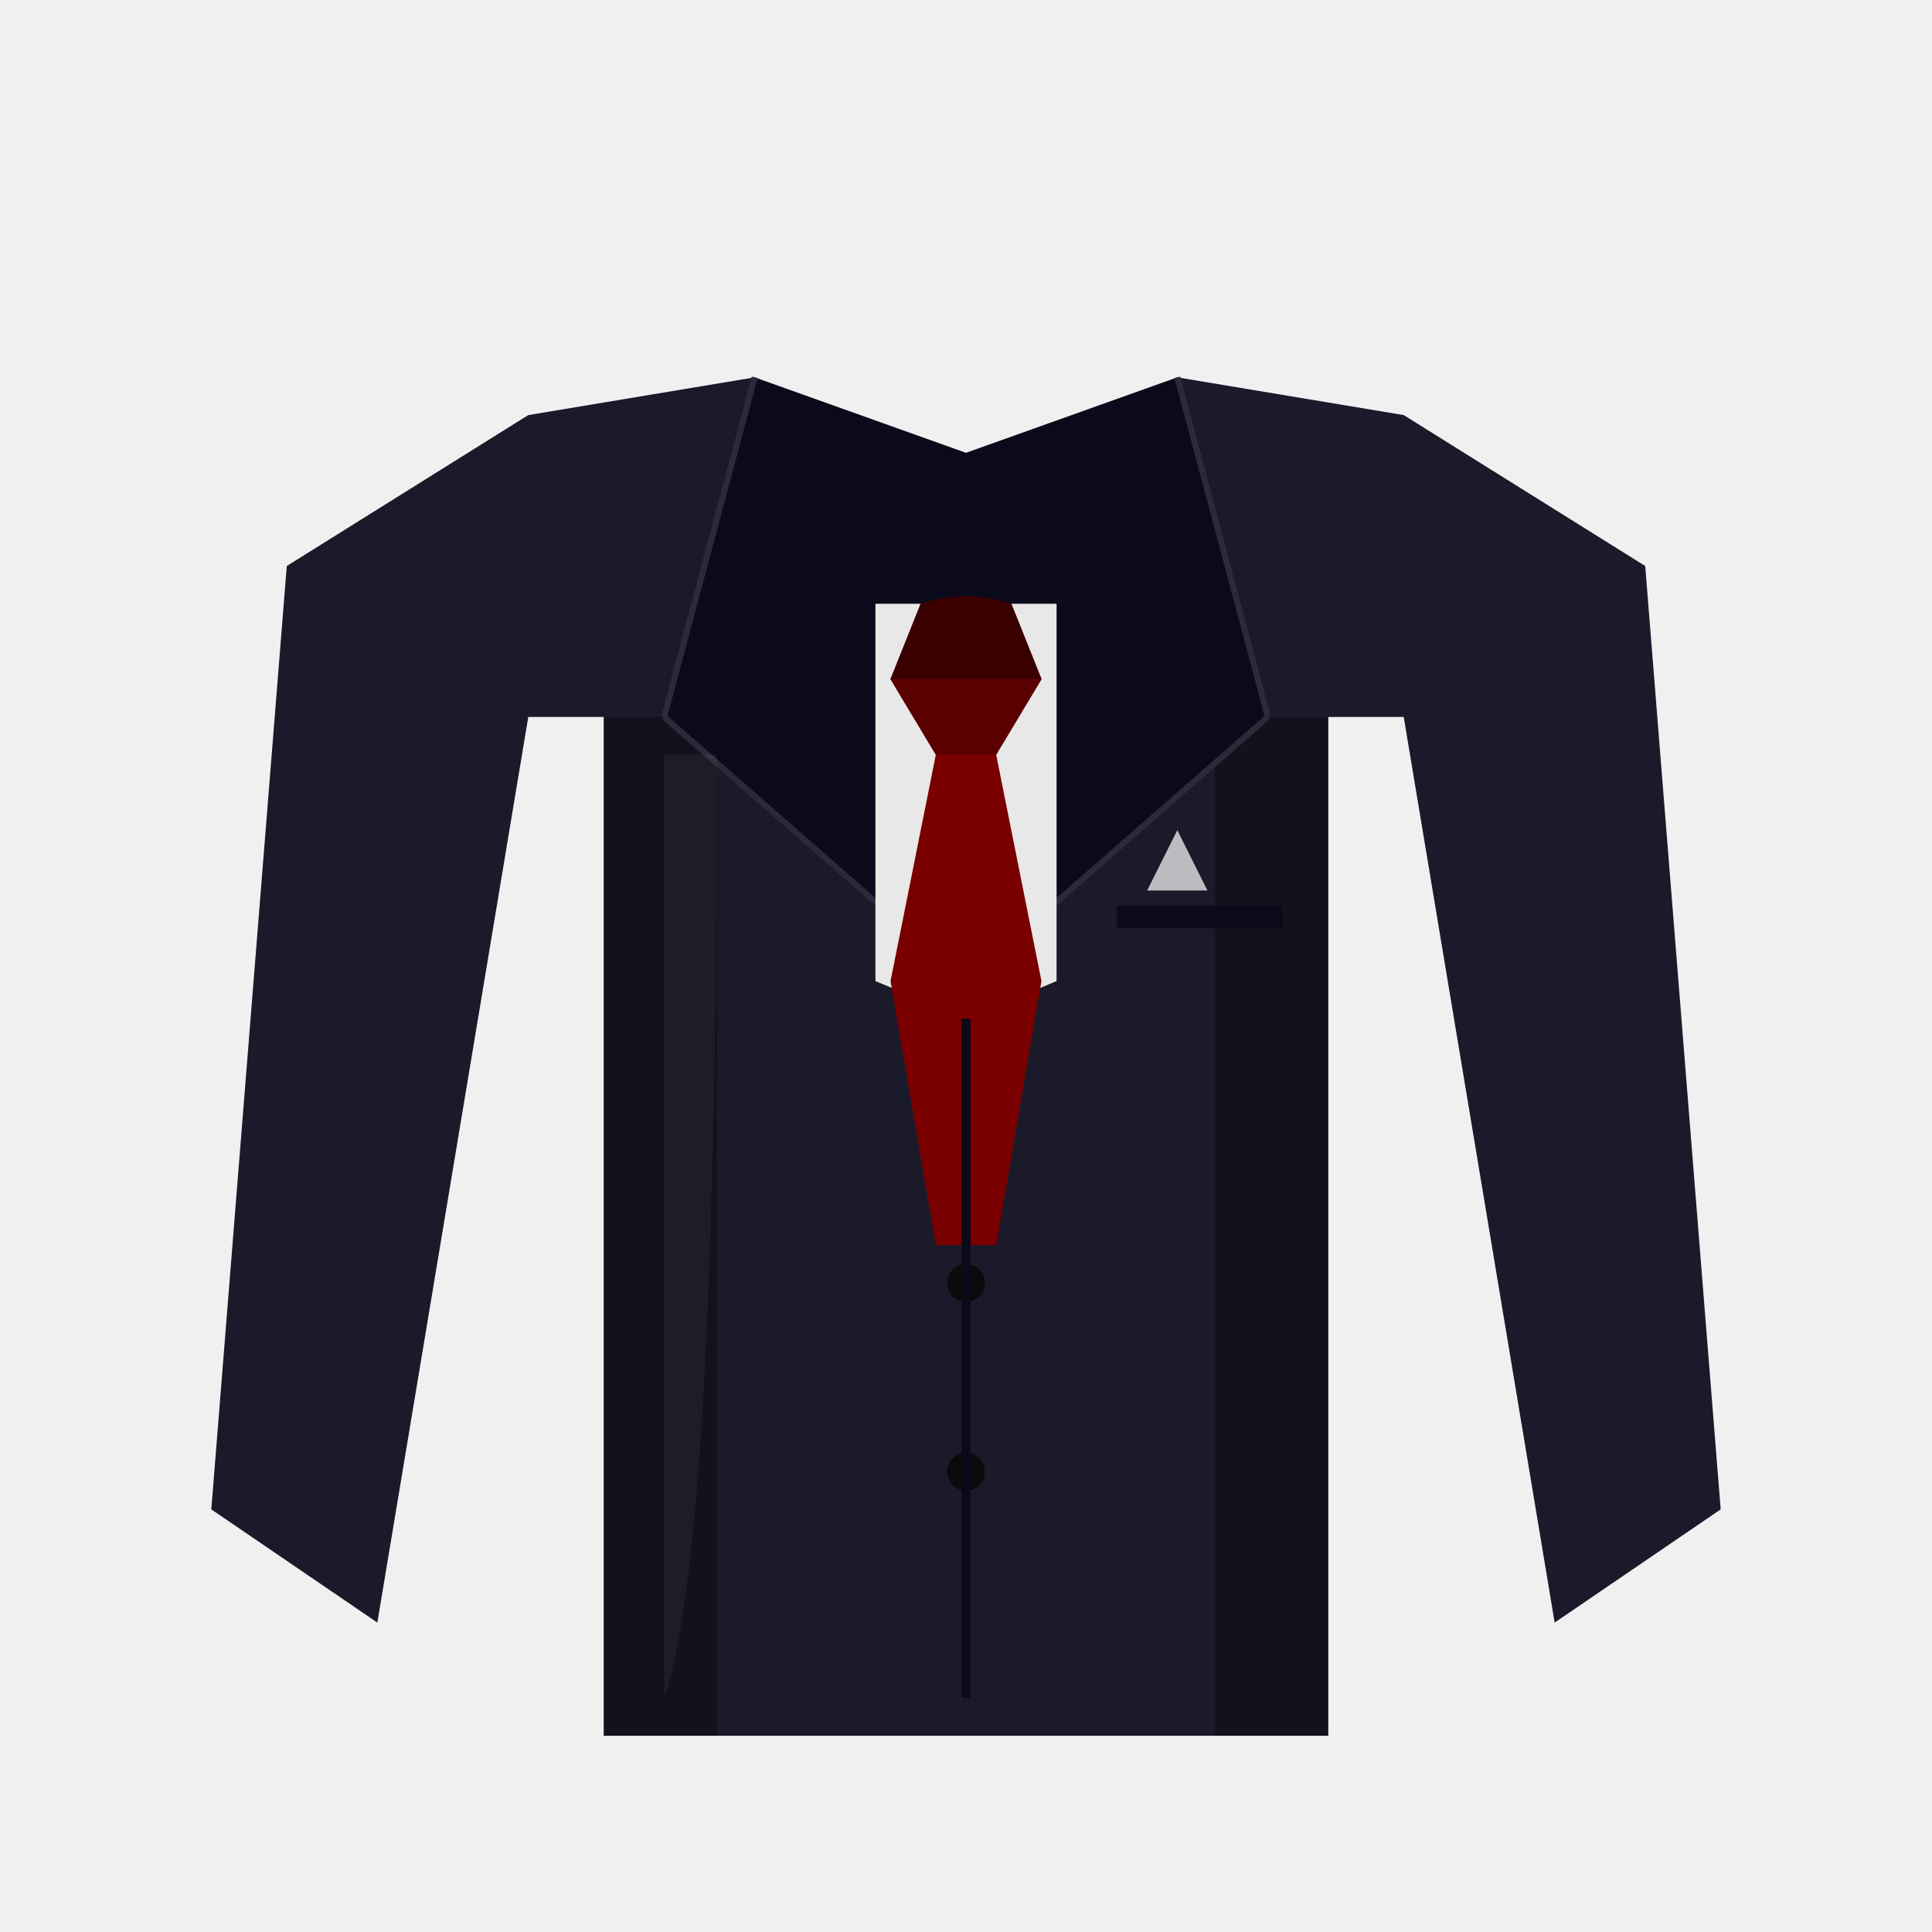
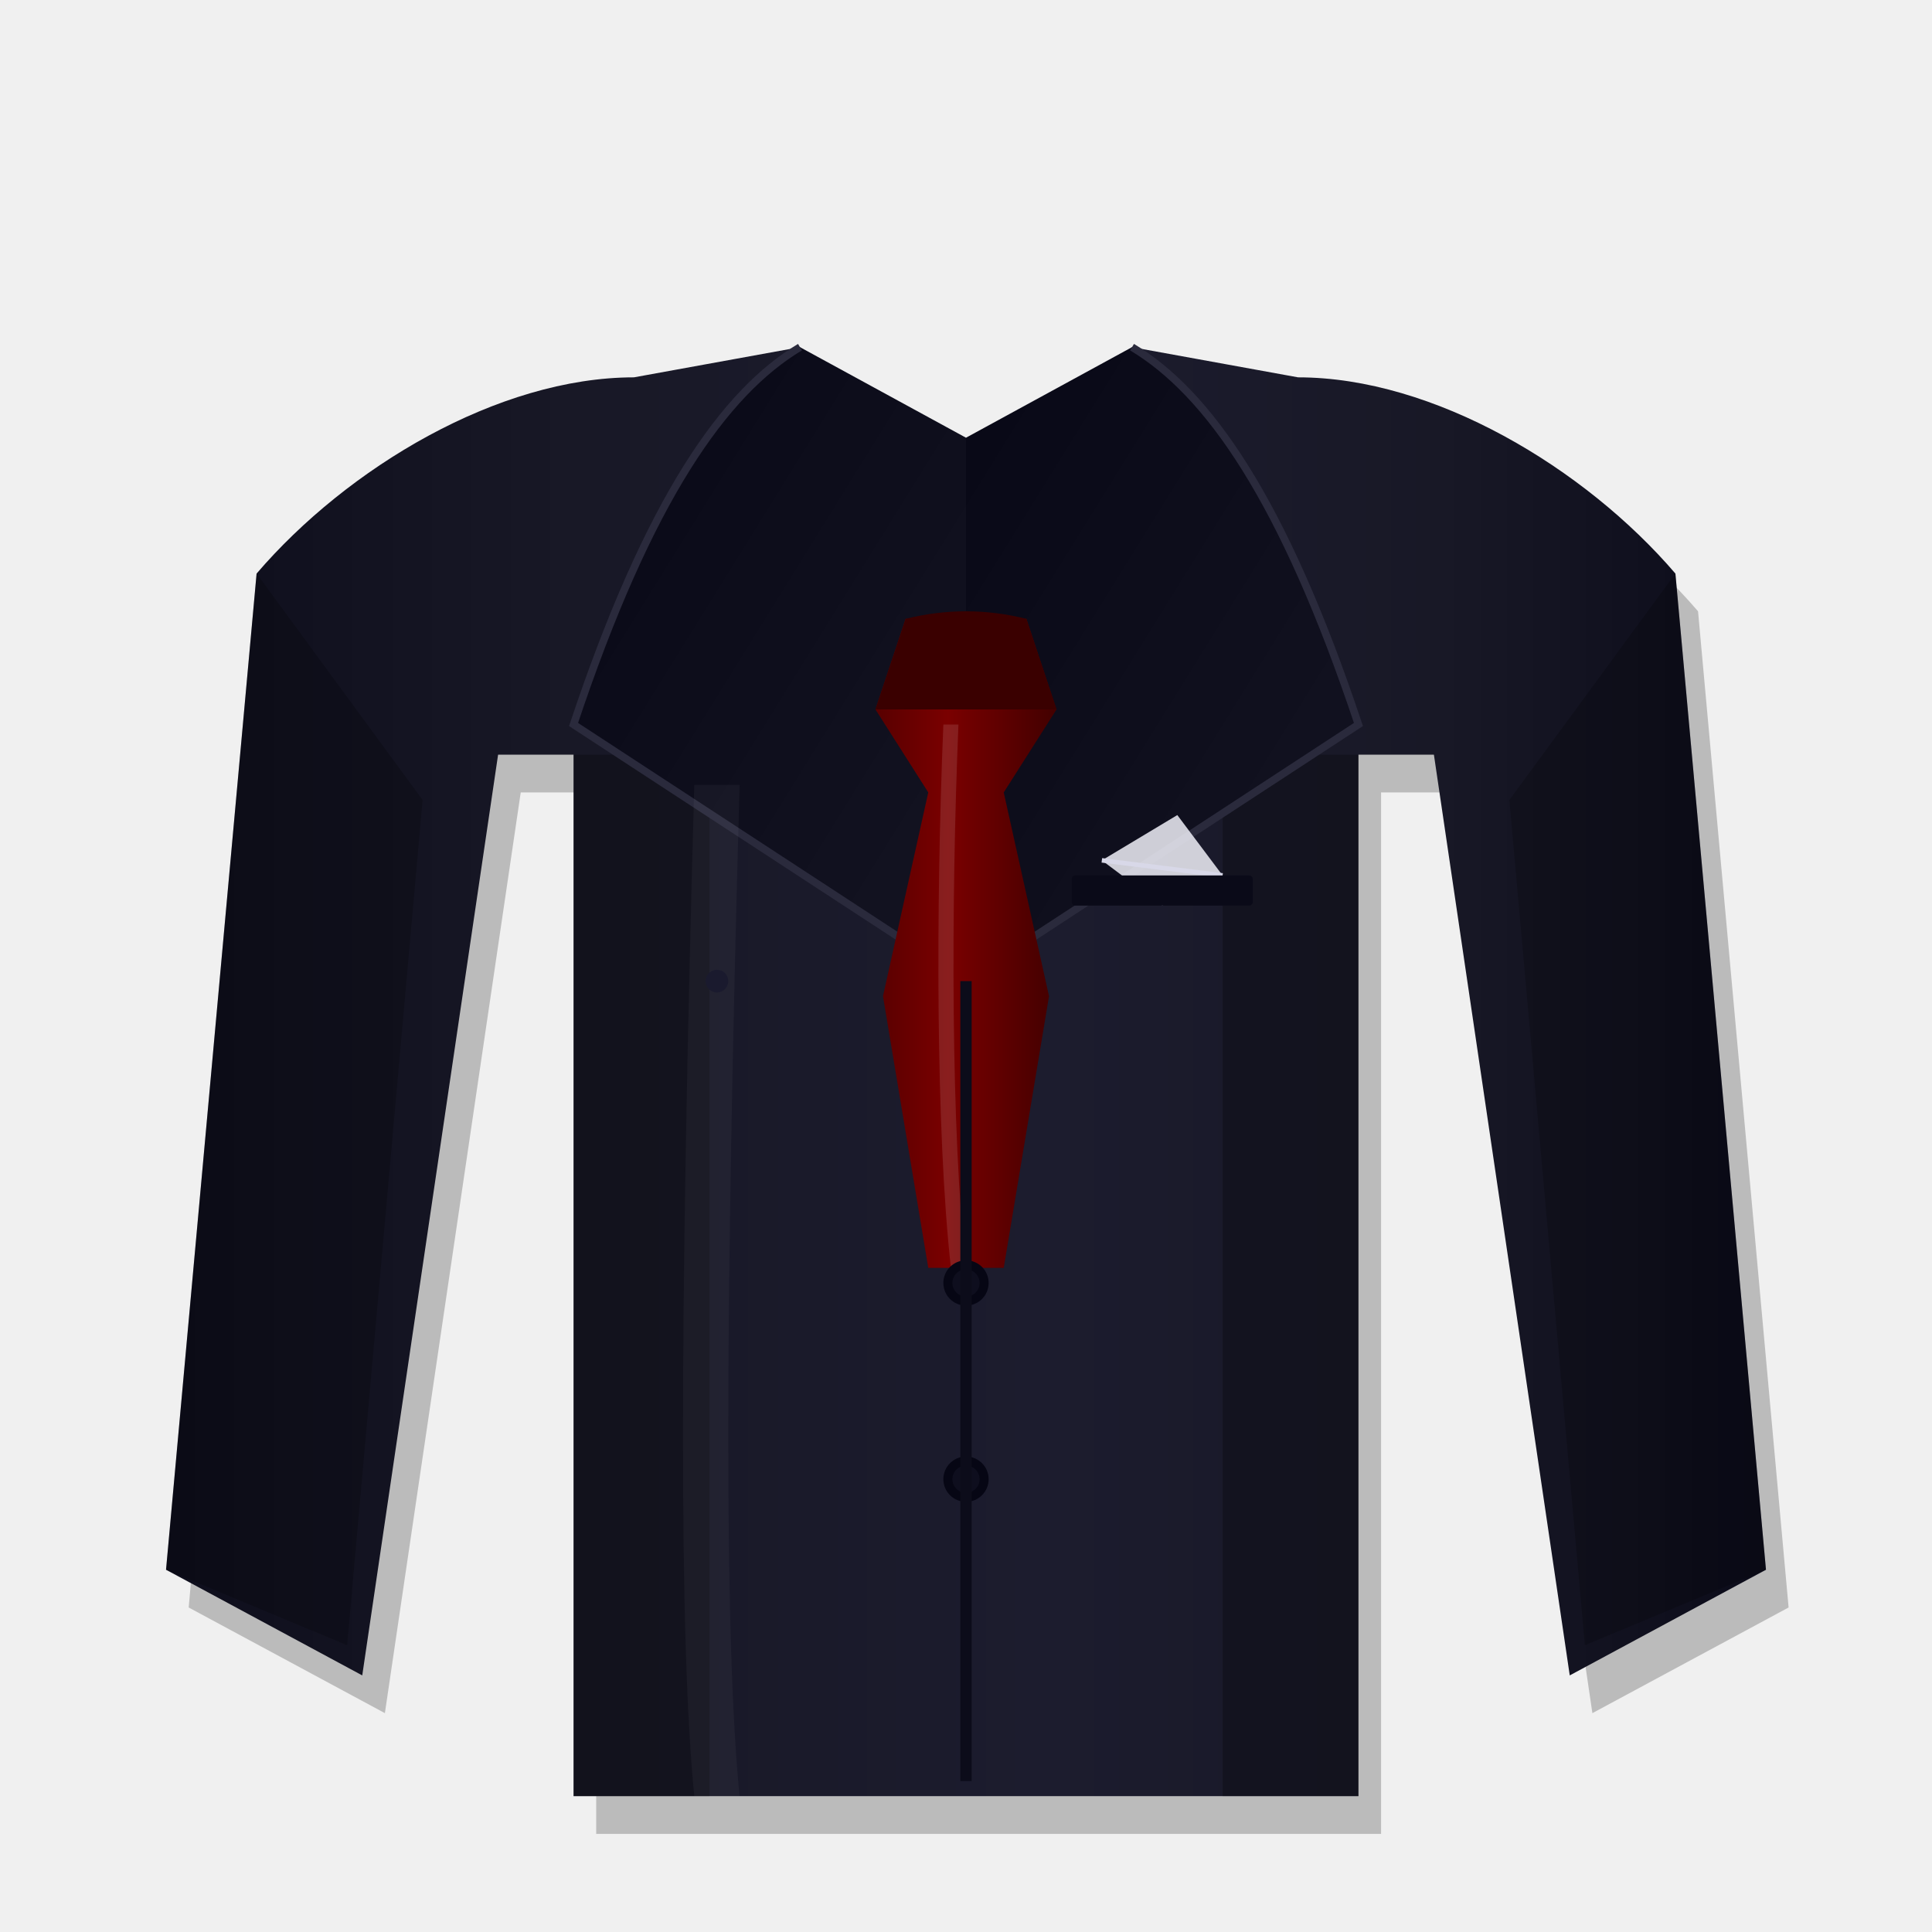
<svg xmlns="http://www.w3.org/2000/svg" width="256" height="256" viewBox="0 0 256 256">
-   <path d="M 70 55 L 38 75 L 28 200 L 50 215 L 70 95 L 80 95 L 80 230 L 176 230 L 176 95 L 186 95 L 206 215 L 228 200 L 218 75 L 186 55 L 156 50 Q 128 75 100 50 Z" fill="#1A1A2A" />
-   <path d="M 80 95 L 80 230 L 95 230 L 95 95 Z" fill="#000000" opacity="0.3" />
-   <path d="M 176 95 L 176 230 L 161 230 L 161 95 Z" fill="#000000" opacity="0.3" />
-   <path d="M 100 50 L 88 95 L 128 130 L 128 60 Z" fill="#0A0A1A" />
-   <path d="M 156 50 L 168 95 L 128 130 L 128 60 Z" fill="#0A0A1A" />
-   <line x1="100" y1="50" x2="88" y2="95" stroke="#2A2A3A" stroke-width="0.8" />
-   <line x1="156" y1="50" x2="168" y2="95" stroke="#2A2A3A" stroke-width="0.8" />
-   <line x1="88" y1="95" x2="128" y2="130" stroke="#2A2A3A" stroke-width="0.8" />
-   <line x1="168" y1="95" x2="128" y2="130" stroke="#2A2A3A" stroke-width="0.8" />
-   <path d="M 116 80 L 140 80 L 140 130 L 128 135 L 116 130 Z" fill="#E8E8E8" />
-   <path d="M 122 80 L 134 80 L 138 90 L 132 100 L 138 130 L 132 165 L 124 165 L 118 130 L 124 100 L 118 90 Z" fill="#7A0000" />
-   <path d="M 122 80 L 134 80 L 138 90 L 132 100 L 124 100 L 118 90 Z" fill="#5A0000" />
-   <path d="M 122 80 Q 128 78 134 80 L 138 90 L 118 90 Z" fill="#3A0000" />
-   <circle cx="128" cy="170" r="2.5" fill="#0A0A0A" />
-   <circle cx="128" cy="195" r="2.5" fill="#0A0A0A" />
-   <line x1="128" y1="135" x2="128" y2="225" stroke="#0A0A1A" stroke-width="1.2" />
-   <rect x="148" y="120" width="22" height="3" fill="#0A0A1A" />
-   <path d="M 152 118 L 156 110 L 160 118 Z" fill="#FFFFFF" opacity="0.7" />
-   <path d="M 88 100 L 88 225 Q 95 205 95 100 Z" fill="#FFFFFF" opacity="0.05" />
+   <defs>
+     <linearGradient id="sj" x1="0%" y1="0%" x2="100%" y2="0%">
+       <stop offset="0%" stop-color="#0E0E1C" />
+       <stop offset="25%" stop-color="#181826" />
+       <stop offset="55%" stop-color="#1C1C2E" />
+       <stop offset="80%" stop-color="#181826" />
+       <stop offset="100%" stop-color="#0C0C1A" />
+     </linearGradient>
+     <linearGradient id="lapel" x1="0%" y1="0%" x2="100%" y2="100%">
+       <stop offset="0%" stop-color="#080816" />
+       <stop offset="100%" stop-color="#141422" />
+     </linearGradient>
+     <linearGradient id="shirt" x1="0%" y1="0%" x2="100%" y2="0%">
+       <stop offset="0%" stop-color="#D8D8E8" />
+       <stop offset="50%" stop-color="#F0F0F8" />
+       <stop offset="100%" stop-color="#D0D0E0" />
+     </linearGradient>
+     <linearGradient id="tie" x1="0%" y1="0%" x2="100%" y2="0%">
+       <stop offset="0%" stop-color="#580000" />
+       <stop offset="40%" stop-color="#7A0000" />
+       <stop offset="100%" stop-color="#420000" />
+     </linearGradient>
+   </defs>
+   <path d="M84,50 C66,50 46,62 34,76 L22,208 L48,222 L66,100 L76,100 L76,238 L180,238 L180,100 L190,100 L208,222 L234,208 L222,76 C210,62 190,50 172,50 L150,46 Q128,72 106,46 Z" fill="#000" opacity="0.22" transform="translate(3,5)" />
+   <path d="M84,50 C66,50 46,62 34,76 L22,208 L48,222 L66,100 L76,100 L76,238 L180,238 L180,100 L190,100 L208,222 L234,208 L222,76 C210,62 190,50 172,50 L150,46 Q128,72 106,46 Z" fill="url(#sj)" />
+   <path d="M76,100 L76,238 L94,238 L94,100 Z" fill="#000" opacity="0.25" />
+   <path d="M180,100 L180,238 L162,238 L162,100 Z" fill="#000" opacity="0.25" />
+   <path d="M34,76 L22,208 L46,218 L56,106 Z" fill="#000" opacity="0.2" />
+   <path d="M222,76 L234,208 L210,218 L200,106 Z" fill="#000" opacity="0.2" />
+   <path d="M108,50 L116,80 L128,96 L140,80 L148,50 L138,56 L128,74 L118,56 Z" fill="url(#shirt)" />
+   <path d="M106,46 C96,52 86,66 76,96 L128,130 L128,58 Z" fill="url(#lapel)" />
+   <path d="M150,46 C160,52 170,66 180,96 L128,130 L128,58 Z" fill="url(#lapel)" />
+   <path d="M106,46 C96,52 86,66 76,96 L128,130" stroke="#2A2A3C" stroke-width="1" fill="none" />
+   <path d="M150,46 C160,52 170,66 180,96 L128,130" stroke="#2A2A3C" stroke-width="1" fill="none" />
+   <path d="M120,82 L136,82 L140,94 L133,105 L139,132 L133,168 L123,168 L117,132 L123,105 L116,94 Z" fill="url(#tie)" />
+   <path d="M120,82 Q128,80 136,82 L140,94 L116,94 Z" fill="#3A0000" />
+   <path d="M125,96 C124,120 124,150 126,168 L128,168 C126,150 126,120 127,96 Z" fill="#FFFFFF" opacity="0.12" />
+   <circle cx="128" cy="170" r="3" fill="#060614" />
+   <circle cx="128" cy="170" r="1.8" fill="#0E0E1E" />
+   <circle cx="128" cy="196" r="3" fill="#060614" />
+   <circle cx="128" cy="196" r="1.8" fill="#0E0E1E" />
+   <line x1="128" y1="130" x2="128" y2="236" stroke="#0C0C1A" stroke-width="1.5" />
+   <path d="M146,114 L156,108 L162,116 L154,120 Z" fill="#F0F0F8" opacity="0.85" />
+   <line x1="146" y1="114" x2="162" y2="116" stroke="#D8D8E8" stroke-width="0.6" />
+   <rect x="142" y="116" width="24" height="4" rx="0.5" fill="#0A0A18" />
+   <path d="M92,104 C90,175 90,218 92,238 L98,238 C96,218 96,175 98,104 Z" fill="#FFFFFF" opacity="0.04" />
+   <circle cx="95" cy="130" r="1.5" fill="#1A1A2E" />
</svg>
